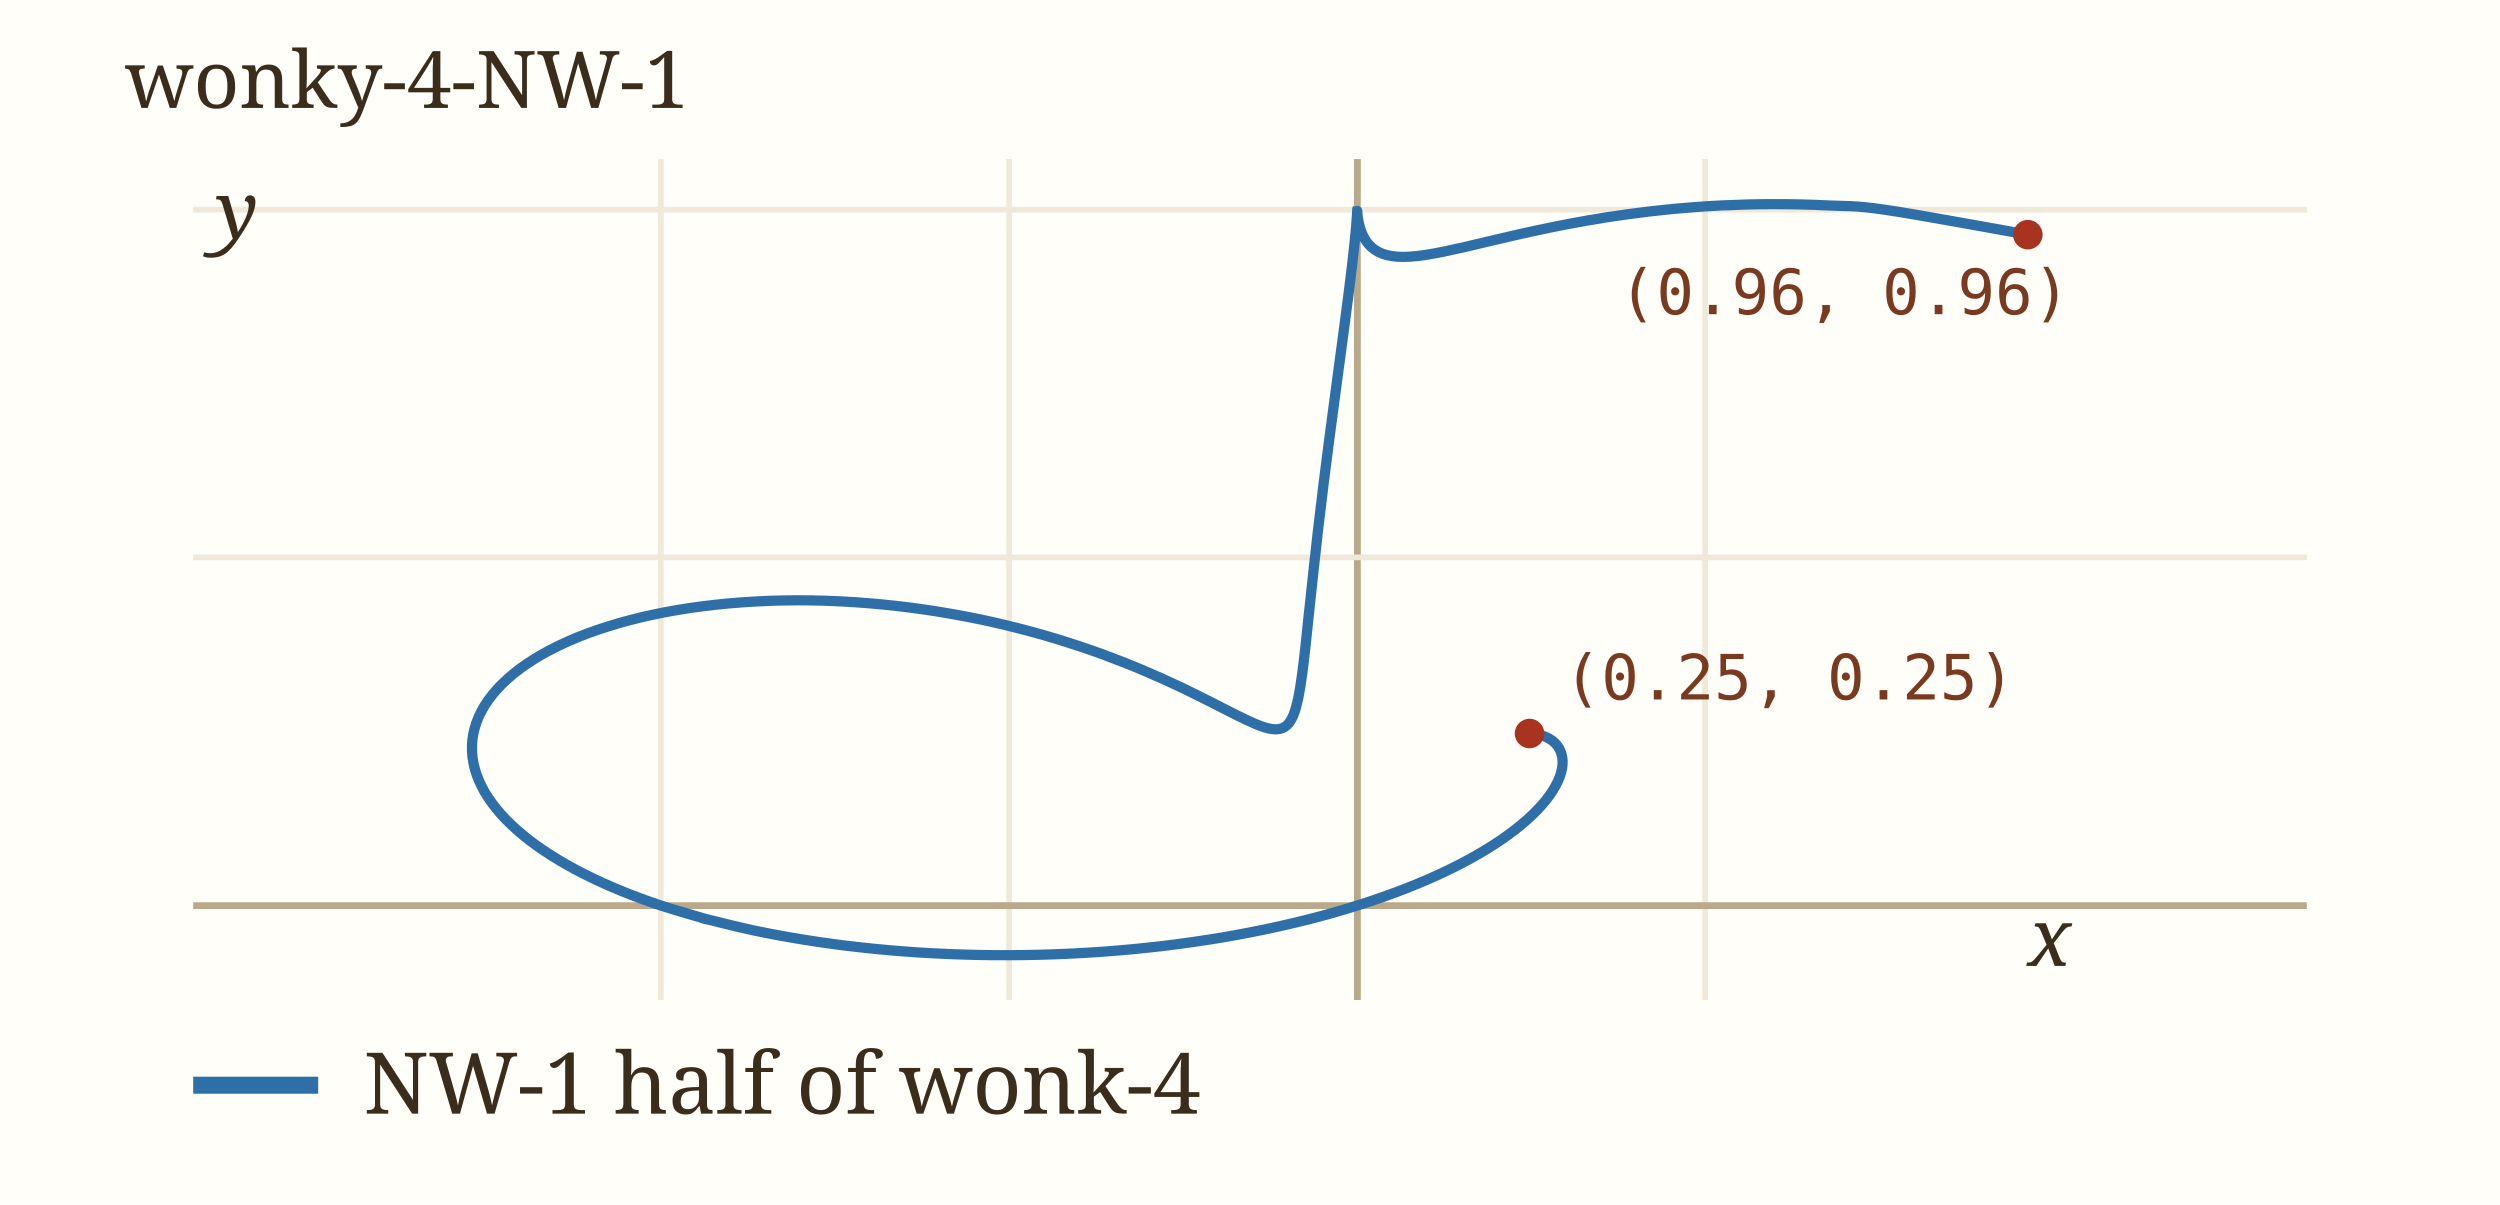
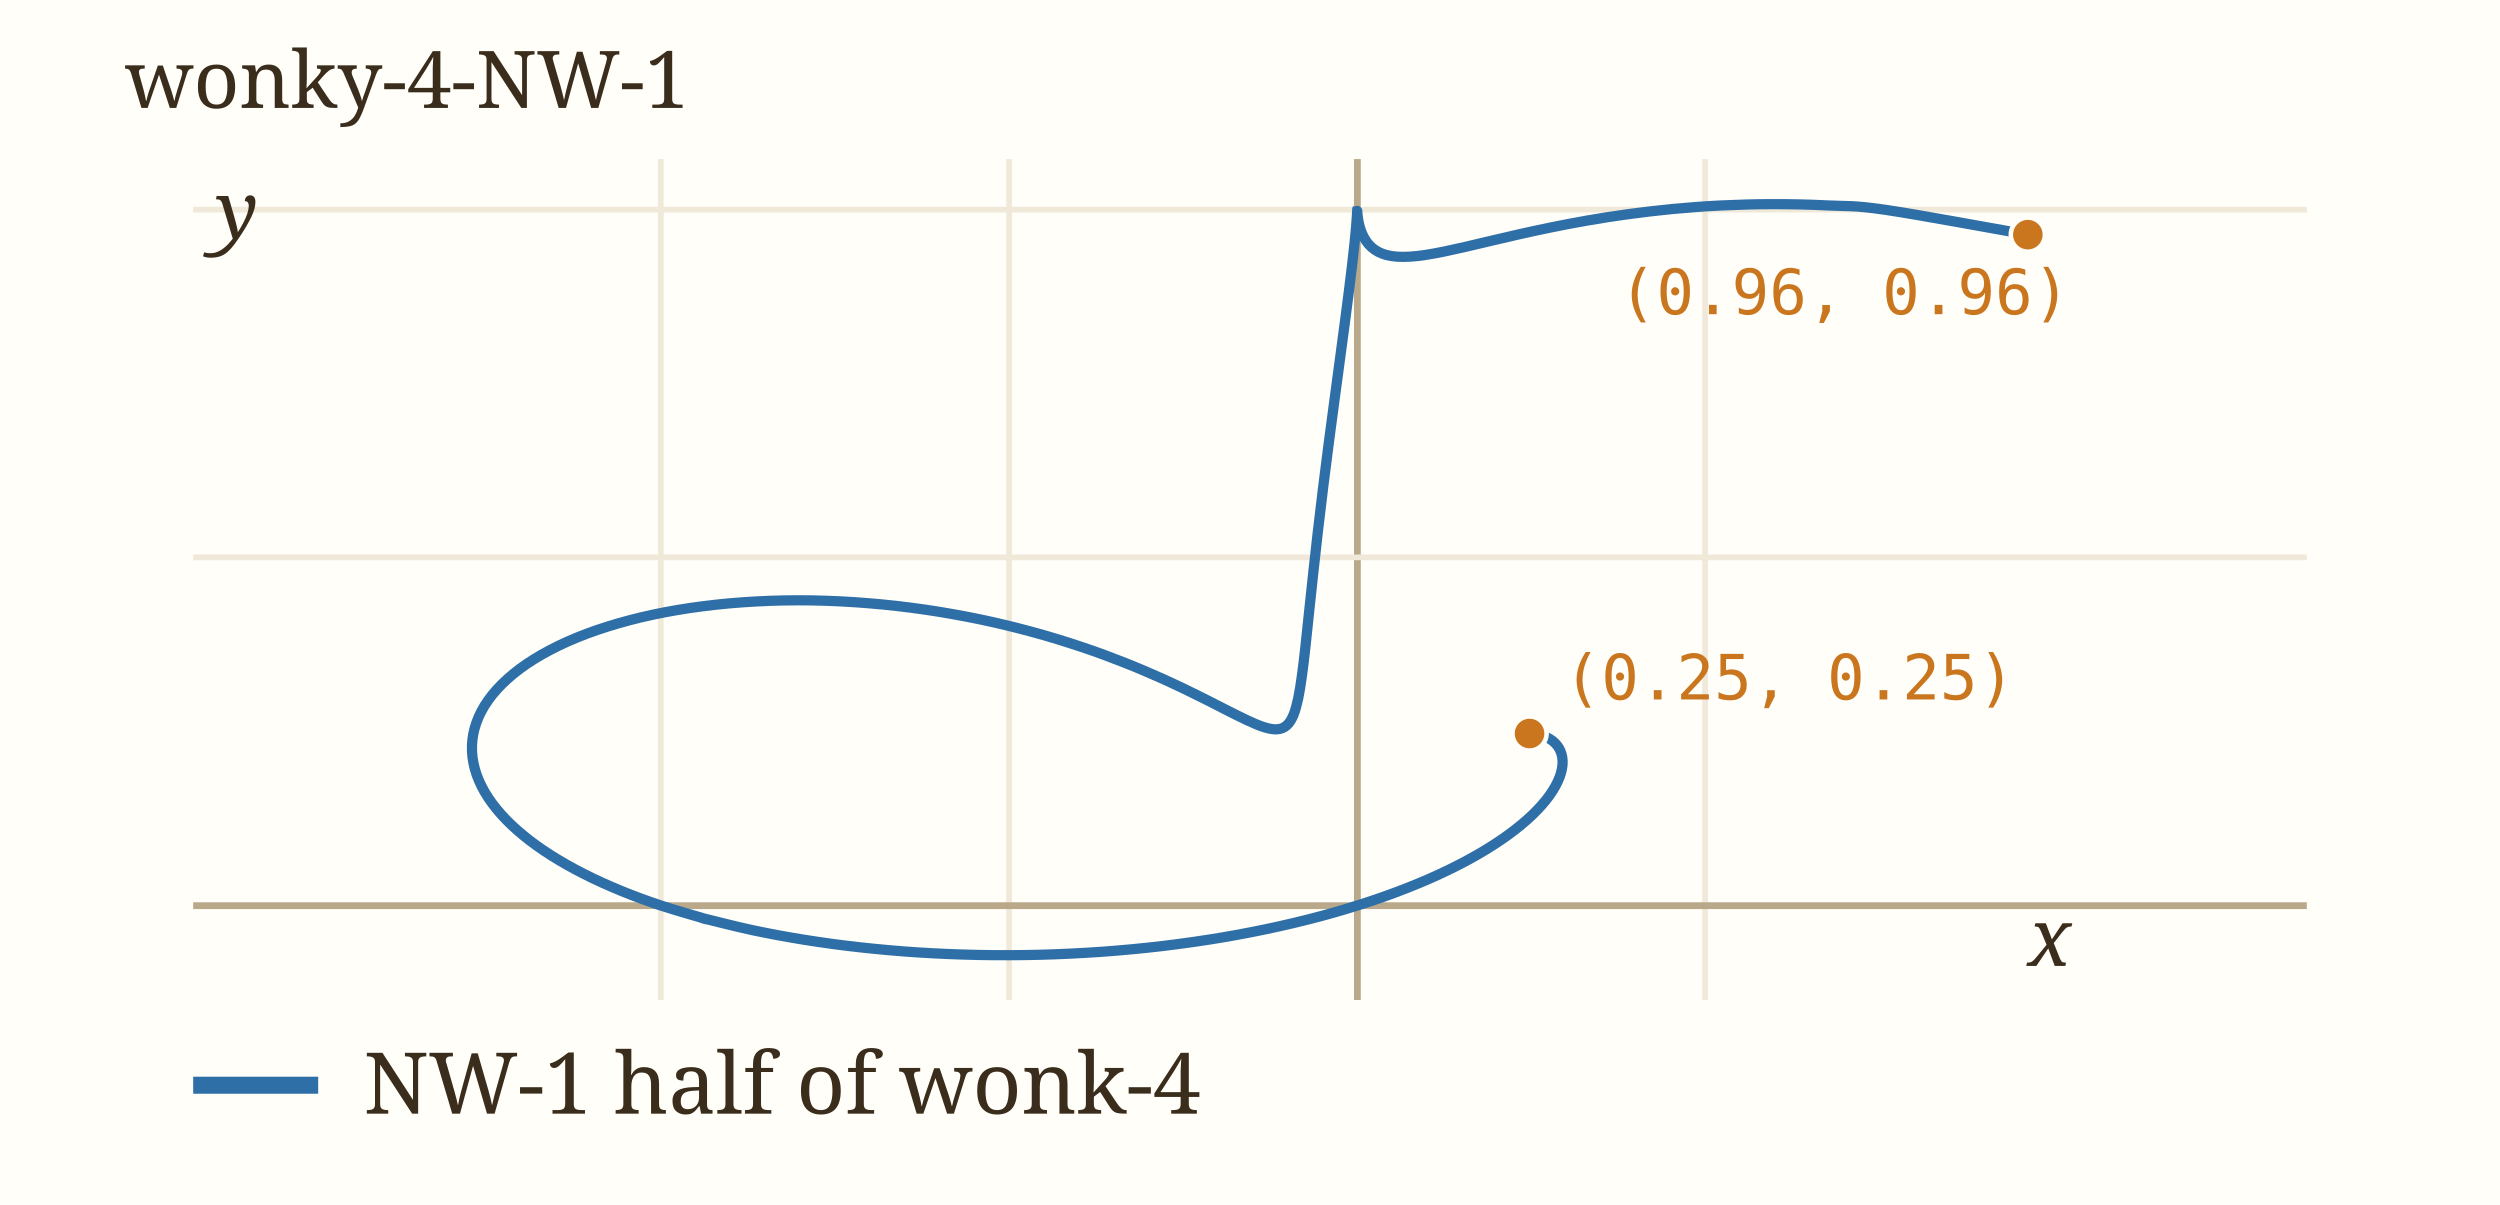
<svg xmlns="http://www.w3.org/2000/svg" viewBox="0 0 440 212" width="440" height="212" role="img" aria-label="wonky-4-NW-1" data-panel="wonky-4-NW-1">
  <rect x="0" y="0" width="440" height="212" fill="#fffef9" />
  <clipPath id="clip-wonky-4-NW-1">
    <rect x="34" y="28" width="372" height="148" />
  </clipPath>
  <g clip-path="url(#clip-wonky-4-NW-1)">
    <line x1="116.3" x2="116.3" y1="28" y2="176" stroke="#f0e8d8" stroke-width="1" />
    <text x="116.3" y="190.0" font-family="ui-monospace, Menlo, monospace" font-size="11" fill="#9c8a6a" text-anchor="middle">-1</text>
    <line x1="177.6" x2="177.6" y1="28" y2="176" stroke="#f0e8d8" stroke-width="1" />
    <text x="177.6" y="190.0" font-family="ui-monospace, Menlo, monospace" font-size="11" fill="#9c8a6a" text-anchor="middle">-0.5</text>
    <line x1="238.9" x2="238.9" y1="28" y2="176" stroke="#b9a98a" stroke-width="1.2" />
    <line x1="300.1" x2="300.1" y1="28" y2="176" stroke="#f0e8d8" stroke-width="1" />
    <text x="300.1" y="190.0" font-family="ui-monospace, Menlo, monospace" font-size="11" fill="#9c8a6a" text-anchor="middle">0.5</text>
    <line x1="34" x2="406" y1="159.4" y2="159.4" stroke="#b9a98a" stroke-width="1.2" />
    <line x1="34" x2="406" y1="98.1" y2="98.1" stroke="#f0e8d8" stroke-width="1" />
    <text x="28.0" y="102.1" font-family="ui-monospace, Menlo, monospace" font-size="11" fill="#9c8a6a" text-anchor="end">0.5</text>
    <line x1="34" x2="406" y1="36.9" y2="36.9" stroke="#f0e8d8" stroke-width="1" />
    <text x="28.0" y="40.9" font-family="ui-monospace, Menlo, monospace" font-size="11" fill="#9c8a6a" text-anchor="end">1</text>
    <path d="M356.93,41.31 C352.75,40.58 337.71,37.79 331.85,36.93 C325.99,36.08 325.06,36.33 321.77,36.16 C318.48,35.99 315.23,35.93 312.09,35.93 C308.96,35.93 305.89,36.02 302.94,36.16 C299.99,36.30 297.13,36.53 294.40,36.78 C291.67,37.04 289.04,37.36 286.54,37.70 C284.03,38.03 281.65,38.42 279.39,38.81 C277.12,39.20 274.98,39.62 272.96,40.03 C270.94,40.44 269.04,40.86 267.25,41.26 C265.46,41.66 263.80,42.07 262.23,42.43 C260.66,42.80 259.22,43.15 257.86,43.46 C256.50,43.77 255.26,44.05 254.09,44.29 C252.93,44.52 251.87,44.72 250.88,44.87 C249.89,45.02 249.00,45.12 248.17,45.17 C247.34,45.22 246.59,45.22 245.90,45.18 C245.22,45.13 244.61,45.03 244.05,44.89 C243.48,44.74 242.99,44.55 242.54,44.31 C242.10,44.08 241.71,43.79 241.36,43.48 C241.01,43.17 240.72,42.82 240.46,42.45 C240.20,42.08 239.99,41.67 239.80,41.27 C239.62,40.87 239.47,40.44 239.35,40.04 C239.23,39.63 239.14,39.22 239.07,38.85 C239.00,38.49 238.96,38.12 238.93,37.84 C238.89,37.55 238.88,37.28 238.87,37.12 C238.86,36.96 238.87,36.84 238.87,36.85 C238.86,36.86 238.87,36.94 238.86,37.17 C238.85,37.39 238.84,37.72 238.80,38.21 C238.77,38.69 238.73,39.30 238.66,40.08 C238.59,40.86 238.51,41.79 238.39,42.88 C238.28,43.97 238.14,45.23 237.97,46.65 C237.81,48.06 237.61,49.65 237.39,51.38 C237.17,53.11 236.93,55.00 236.66,57.02 C236.40,59.03 236.10,61.21 235.80,63.46 C235.50,65.72 235.17,68.11 234.85,70.55 C234.52,72.98 234.18,75.53 233.85,78.08 C233.53,80.62 233.19,83.24 232.87,85.81 C232.56,88.38 232.24,90.99 231.95,93.50 C231.66,96.01 231.38,98.51 231.13,100.88 C230.87,103.25 230.63,105.56 230.40,107.71 C230.17,109.86 229.97,111.92 229.76,113.78 C229.55,115.65 229.36,117.38 229.14,118.91 C228.93,120.45 228.72,121.81 228.47,122.98 C228.21,124.14 227.95,125.12 227.62,125.91 C227.28,126.69 226.92,127.27 226.45,127.68 C225.98,128.09 225.46,128.30 224.81,128.35 C224.16,128.41 223.43,128.27 222.55,128.01 C221.67,127.74 220.68,127.31 219.53,126.78 C218.38,126.25 217.09,125.58 215.63,124.85 C214.17,124.11 212.56,123.26 210.77,122.39 C208.99,121.51 207.04,120.55 204.92,119.60 C202.81,118.66 200.52,117.66 198.09,116.70 C195.66,115.74 193.06,114.76 190.34,113.86 C187.62,112.95 184.74,112.05 181.77,111.25 C178.81,110.44 175.70,109.68 172.55,109.02 C169.39,108.37 166.12,107.78 162.84,107.30 C159.56,106.82 156.20,106.44 152.87,106.17 C149.54,105.89 146.16,105.73 142.86,105.67 C139.55,105.62 136.24,105.68 133.03,105.86 C129.83,106.03 126.65,106.32 123.62,106.71 C120.59,107.10 117.63,107.60 114.84,108.20 C112.04,108.80 109.36,109.51 106.87,110.30 C104.37,111.08 102.02,111.97 99.88,112.92 C97.73,113.88 95.75,114.92 94.00,116.01 C92.24,117.10 90.67,118.27 89.33,119.48 C87.98,120.68 86.85,121.94 85.93,123.23 C85.02,124.51 84.32,125.84 83.85,127.18 C83.37,128.51 83.11,129.88 83.07,131.24 C83.02,132.60 83.20,133.97 83.57,135.33 C83.94,136.69 84.53,138.04 85.29,139.37 C86.06,140.70 87.04,142.02 88.18,143.30 C89.31,144.58 90.65,145.83 92.12,147.04 C93.59,148.26 95.25,149.44 97.02,150.56 C98.80,151.69 100.73,152.78 102.77,153.81 C104.81,154.85 106.99,155.83 109.25,156.76 C111.51,157.69 113.87,158.56 116.34,159.38 C118.81,160.20 122.78,161.31 124.07,161.70 C125.36,162.09 122.66,161.36 124.07,161.70 C125.48,162.04 129.61,163.11 132.54,163.73 C135.48,164.35 138.54,164.92 141.68,165.42 C144.82,165.92 148.08,166.37 151.40,166.73 C154.72,167.10 158.14,167.40 161.60,167.63 C165.06,167.85 168.60,168.00 172.16,168.07 C175.72,168.14 179.34,168.13 182.95,168.04 C186.56,167.95 190.21,167.77 193.82,167.52 C197.43,167.26 201.05,166.92 204.61,166.50 C208.16,166.07 211.71,165.57 215.15,164.99 C218.60,164.40 222.01,163.74 225.29,163.00 C228.57,162.27 231.78,161.46 234.84,160.59 C237.90,159.71 240.86,158.77 243.65,157.78 C246.44,156.79 249.10,155.74 251.57,154.66 C254.04,153.57 256.36,152.44 258.47,151.29 C260.58,150.15 262.52,148.96 264.24,147.78 C265.96,146.61 267.49,145.41 268.80,144.24 C270.12,143.07 271.22,141.90 272.12,140.78 C273.01,139.66 273.69,138.56 274.17,137.53 C274.65,136.51 274.92,135.52 275.00,134.63 C275.08,133.74 274.94,132.91 274.65,132.21 C274.36,131.50 273.87,130.88 273.25,130.39 C272.62,129.91 271.82,129.53 270.91,129.31 C270.01,129.09 268.10,129.12 267.81,129.08 C267.52,129.04 268.95,129.07 269.18,129.07" fill="none" stroke="#2f6fa8" stroke-width="1.8" stroke-linecap="round" data-path="wonky-4-NW-1" />
-     <circle cx="269.2" cy="129.1" r="2.6" fill="#a8341f" />
-     <text x="275.2" y="123.1" font-family="ui-monospace, Menlo, monospace" font-size="11" fill="#7a3a20">(0.25, 0.25)</text>
-     <circle cx="356.9" cy="41.3" r="2.6" fill="#a8341f" />
-     <text x="284.9" y="55.3" font-family="ui-monospace, Menlo, monospace" font-size="11" fill="#7a3a20">(0.96, 0.96)</text>
+     <circle cx="269.2" cy="129.1" r="3" fill="#c9761f" stroke="#fffef9" stroke-width="0.8" />
+     <text x="275.2" y="123.1" font-family="ui-monospace, Menlo, monospace" font-size="11" fill="#c9761f">(0.25, 0.25)</text>
+     <circle cx="356.9" cy="41.3" r="3" fill="#c9761f" stroke="#fffef9" stroke-width="0.8" />
+     <text x="284.9" y="55.3" font-family="ui-monospace, Menlo, monospace" font-size="11" fill="#c9761f">(0.96, 0.96)</text>
  </g>
  <text x="356.9" y="170.0" font-family="Georgia, serif" font-size="14" font-style="italic" fill="#3b2d1c">x</text>
  <text x="38.0" y="42.0" font-family="Georgia, serif" font-size="14" font-style="italic" fill="#3b2d1c">y</text>
  <text x="22" y="19" font-family="Georgia, serif" font-size="14" fill="#3b2d1c">wonky-4-NW-1</text>
  <line x1="34" x2="56" y1="191" y2="191" stroke="#2f6fa8" stroke-width="3" />
  <text x="64" y="196" font-family="Georgia, serif" font-size="15" fill="#3b2d1c">NW-1 half of wonk-4</text>
</svg>
